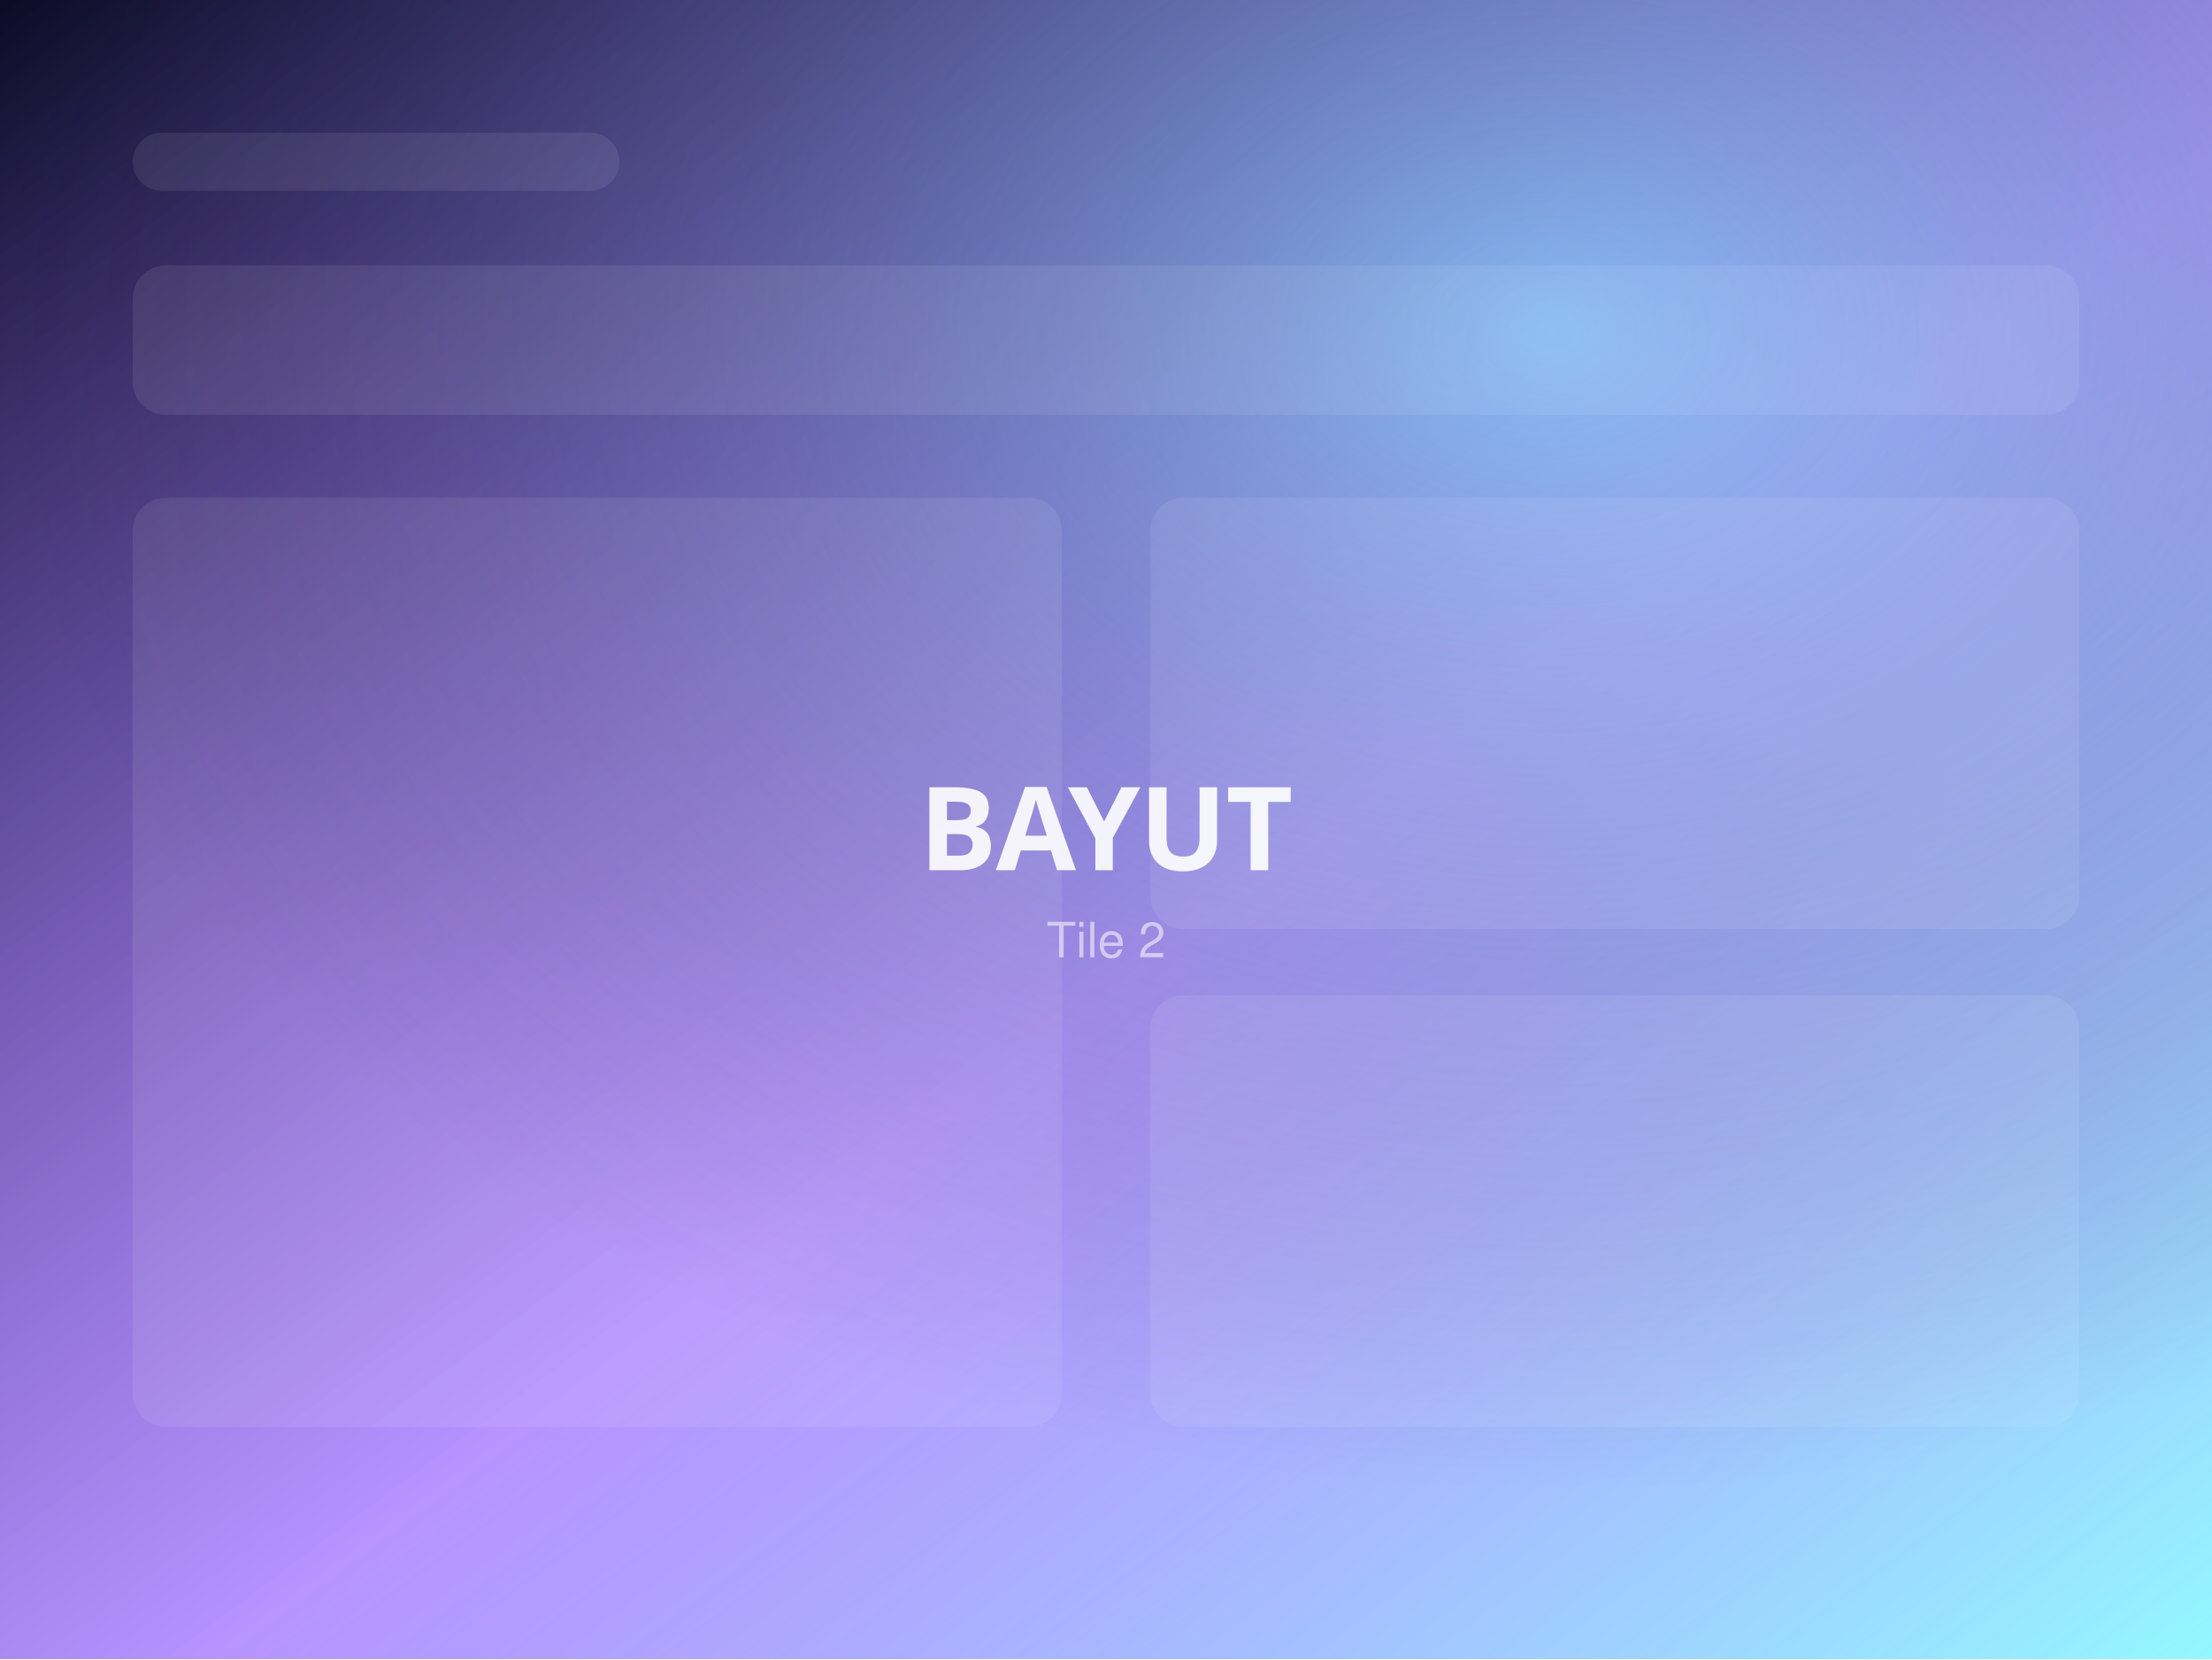
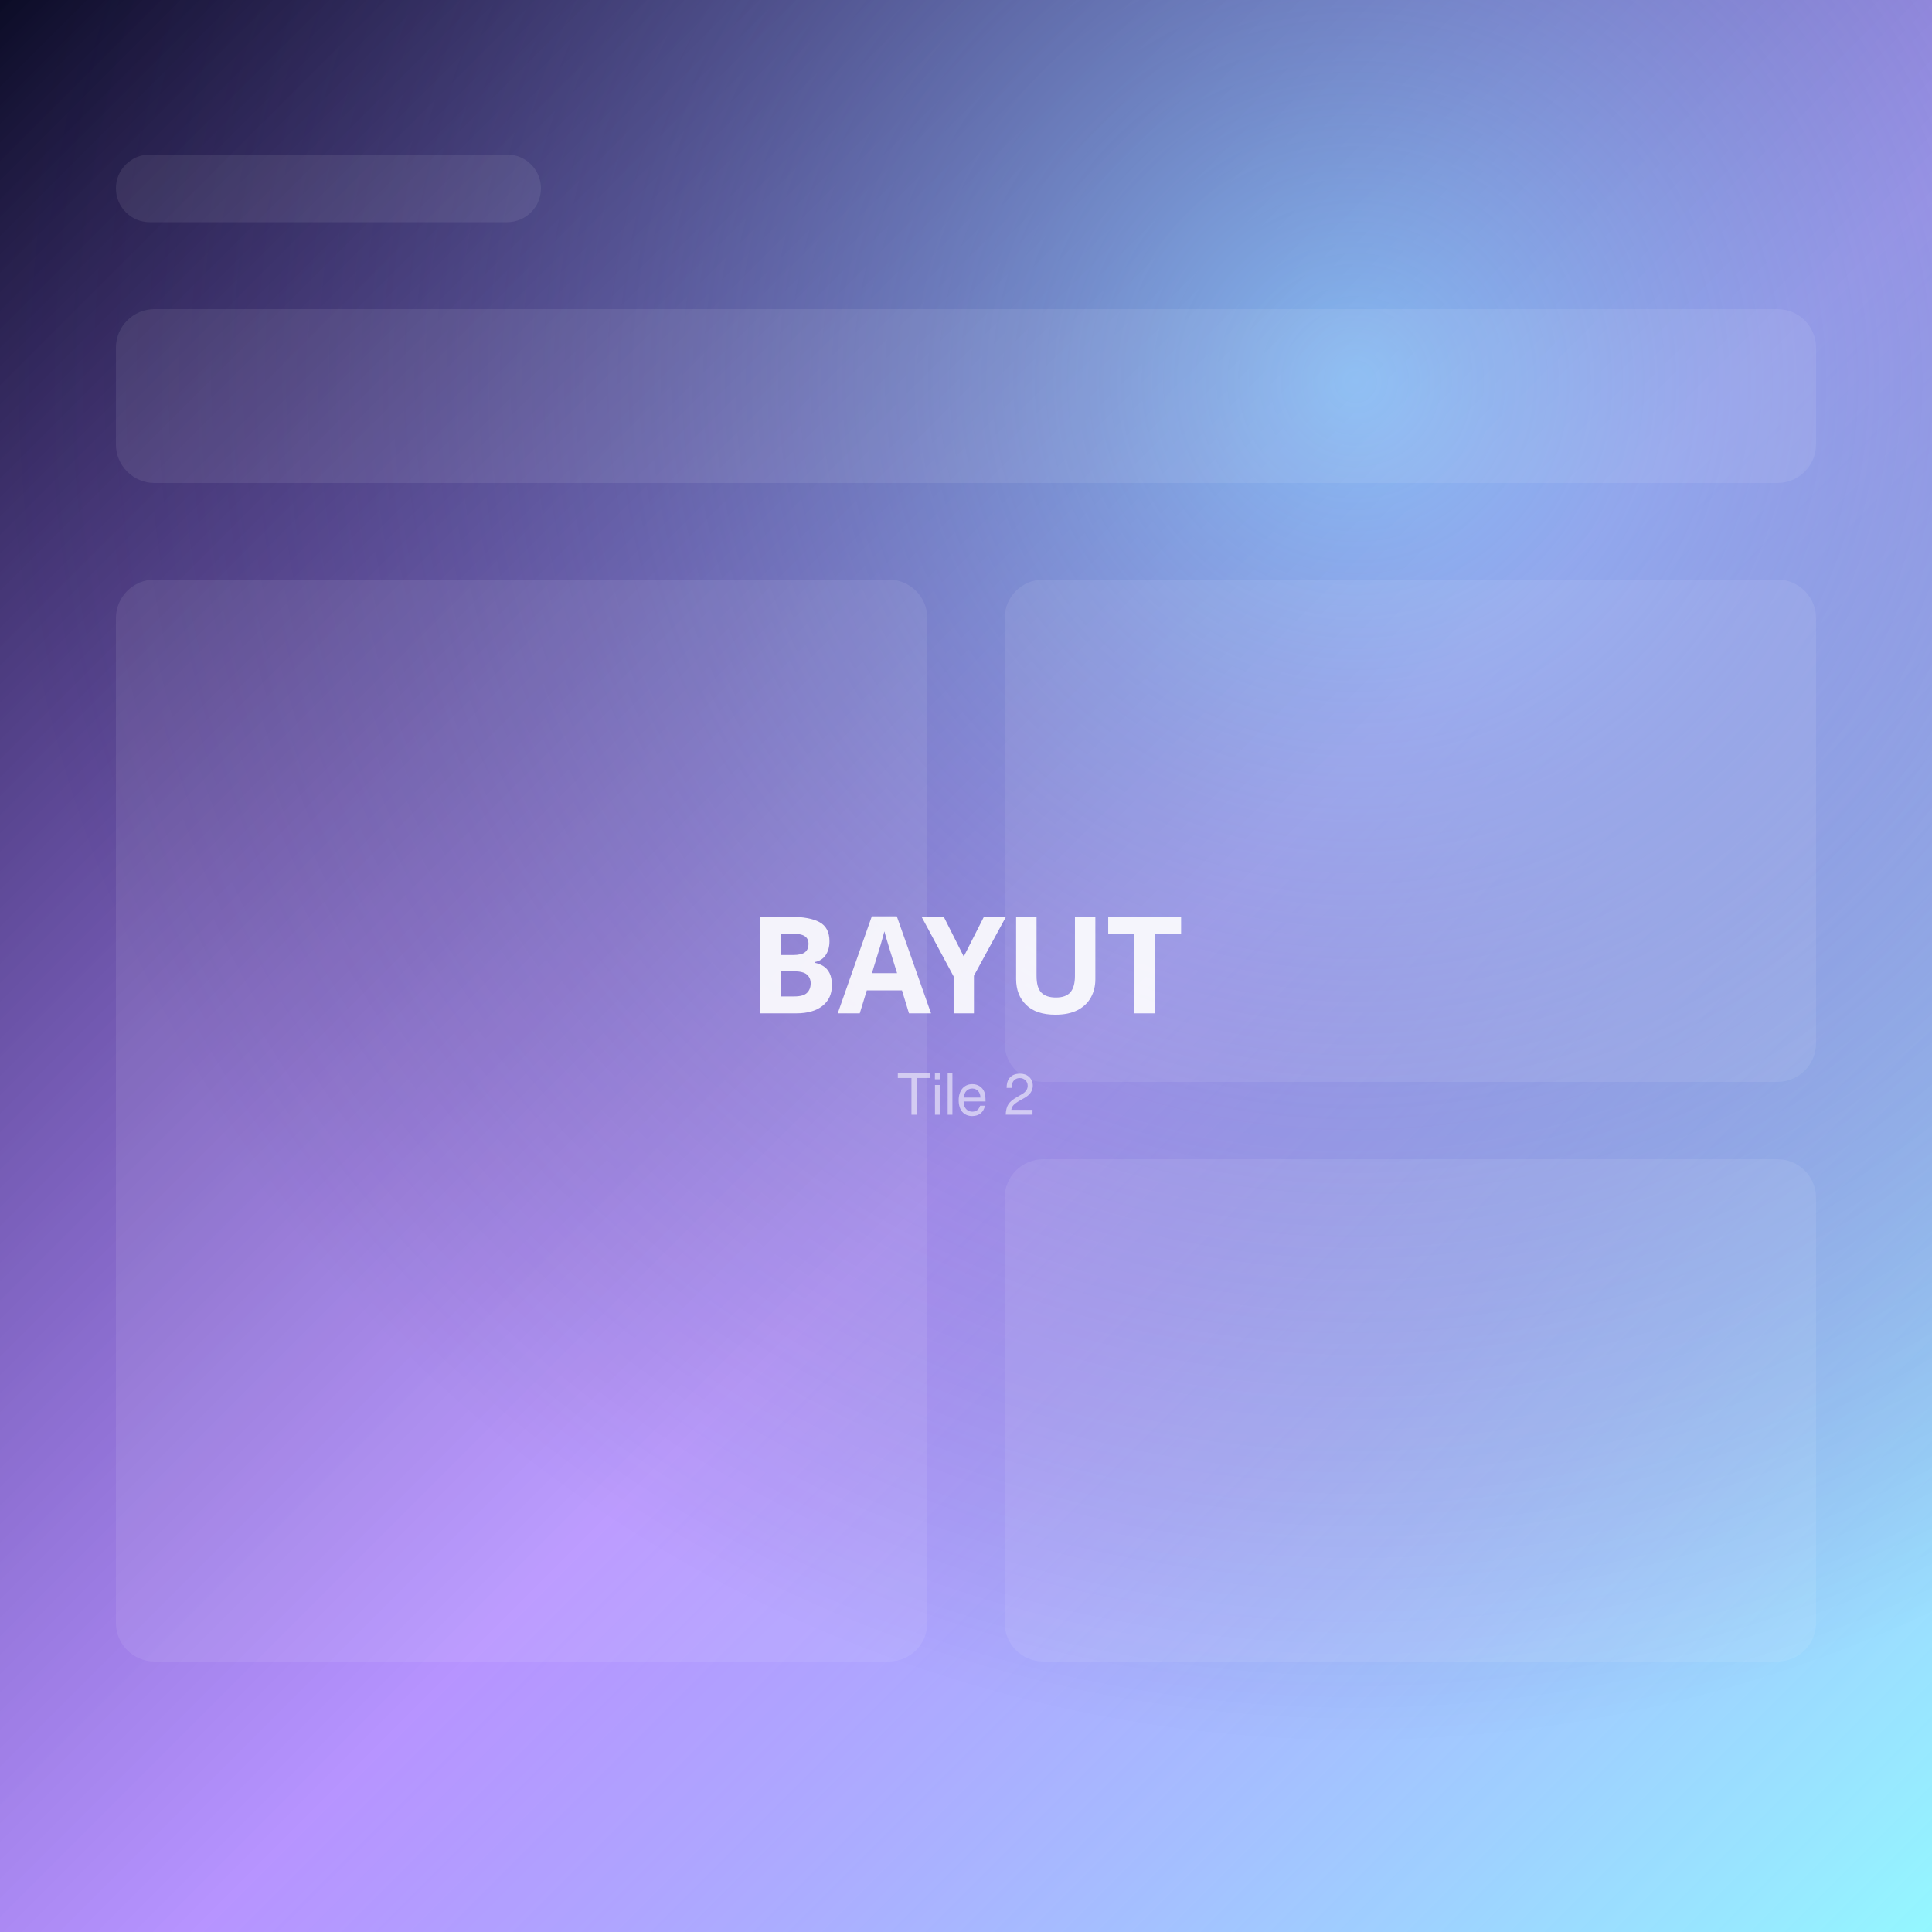
- <svg xmlns="http://www.w3.org/2000/svg" width="1200" height="900" viewBox="0 0 1200 900" role="img" aria-label="BAYUT placeholder">
+ <svg xmlns="http://www.w3.org/2000/svg" width="1200" height="1200" viewBox="0 0 1200 1200" role="img" aria-label="BAYUT placeholder">
  <defs>
-     <linearGradient id="g08tyrr" x1="0" y1="0" x2="1" y2="1">
+     <linearGradient id="glktpse" x1="0" y1="0" x2="1" y2="1">
      <stop offset="0" stop-color="#0a0b24" />
      <stop offset=".55" stop-color="#7b3cff" stop-opacity=".55" />
      <stop offset="1" stop-color="#6ff6ff" stop-opacity=".75" />
    </linearGradient>
-     <radialGradient id="r08tyrr" cx="70%" cy="20%" r="70%">
+     <radialGradient id="rlktpse" cx="70%" cy="20%" r="70%">
      <stop offset="0" stop-color="#6ff6ff" stop-opacity=".5" />
      <stop offset="1" stop-color="#0a0b24" stop-opacity="0" />
    </radialGradient>
  </defs>
-   <rect width="1200" height="900" rx="0" fill="url(#g08tyrr)" />
-   <rect width="1200" height="900" rx="0" fill="url(#r08tyrr)" />
+   <rect width="1200" height="1200" rx="0" fill="url(#glktpse)" />
+   <rect width="1200" height="1200" rx="0" fill="url(#rlktpse)" />
  <g fill="rgba(255,255,255,.08)">
-     <rect x="72" y="72" width="264" height="31.5" rx="15.75" />
-     <rect x="72" y="144" width="1056" height="81" rx="18" />
-     <rect x="72" y="270" width="504" height="504" rx="18" />
-     <rect x="624" y="270" width="504" height="234" rx="18" />
-     <rect x="624" y="540" width="504" height="234" rx="18" />
+     <rect x="72" y="96" width="264" height="42" rx="21" />
+     <rect x="72" y="192" width="1056" height="108" rx="24" />
+     <rect x="72" y="360" width="504" height="672" rx="24" />
+     <rect x="624" y="360" width="504" height="312" rx="24" />
+     <rect x="624" y="720" width="504" height="312" rx="24" />
  </g>
-   <text x="600" y="472.05" fill="rgba(255,255,255,.9)" font-family="Big Shoulders Display, Impact, sans-serif" font-weight="900" font-size="63" letter-spacing="-.01em" text-anchor="middle">BAYUT</text>
-   <text x="600" y="519.3" fill="rgba(255,255,255,.55)" font-family="Instrument Sans, Helvetica, Arial, sans-serif" font-size="26.46" text-anchor="middle">Tile 2</text>
+   <text x="600" y="629.4" fill="rgba(255,255,255,.9)" font-family="Big Shoulders Display, Impact, sans-serif" font-weight="900" font-size="84" letter-spacing="-.01em" text-anchor="middle">BAYUT</text>
+   <text x="600" y="692.4" fill="rgba(255,255,255,.55)" font-family="Instrument Sans, Helvetica, Arial, sans-serif" font-size="35.28" text-anchor="middle">Tile 2</text>
</svg>
